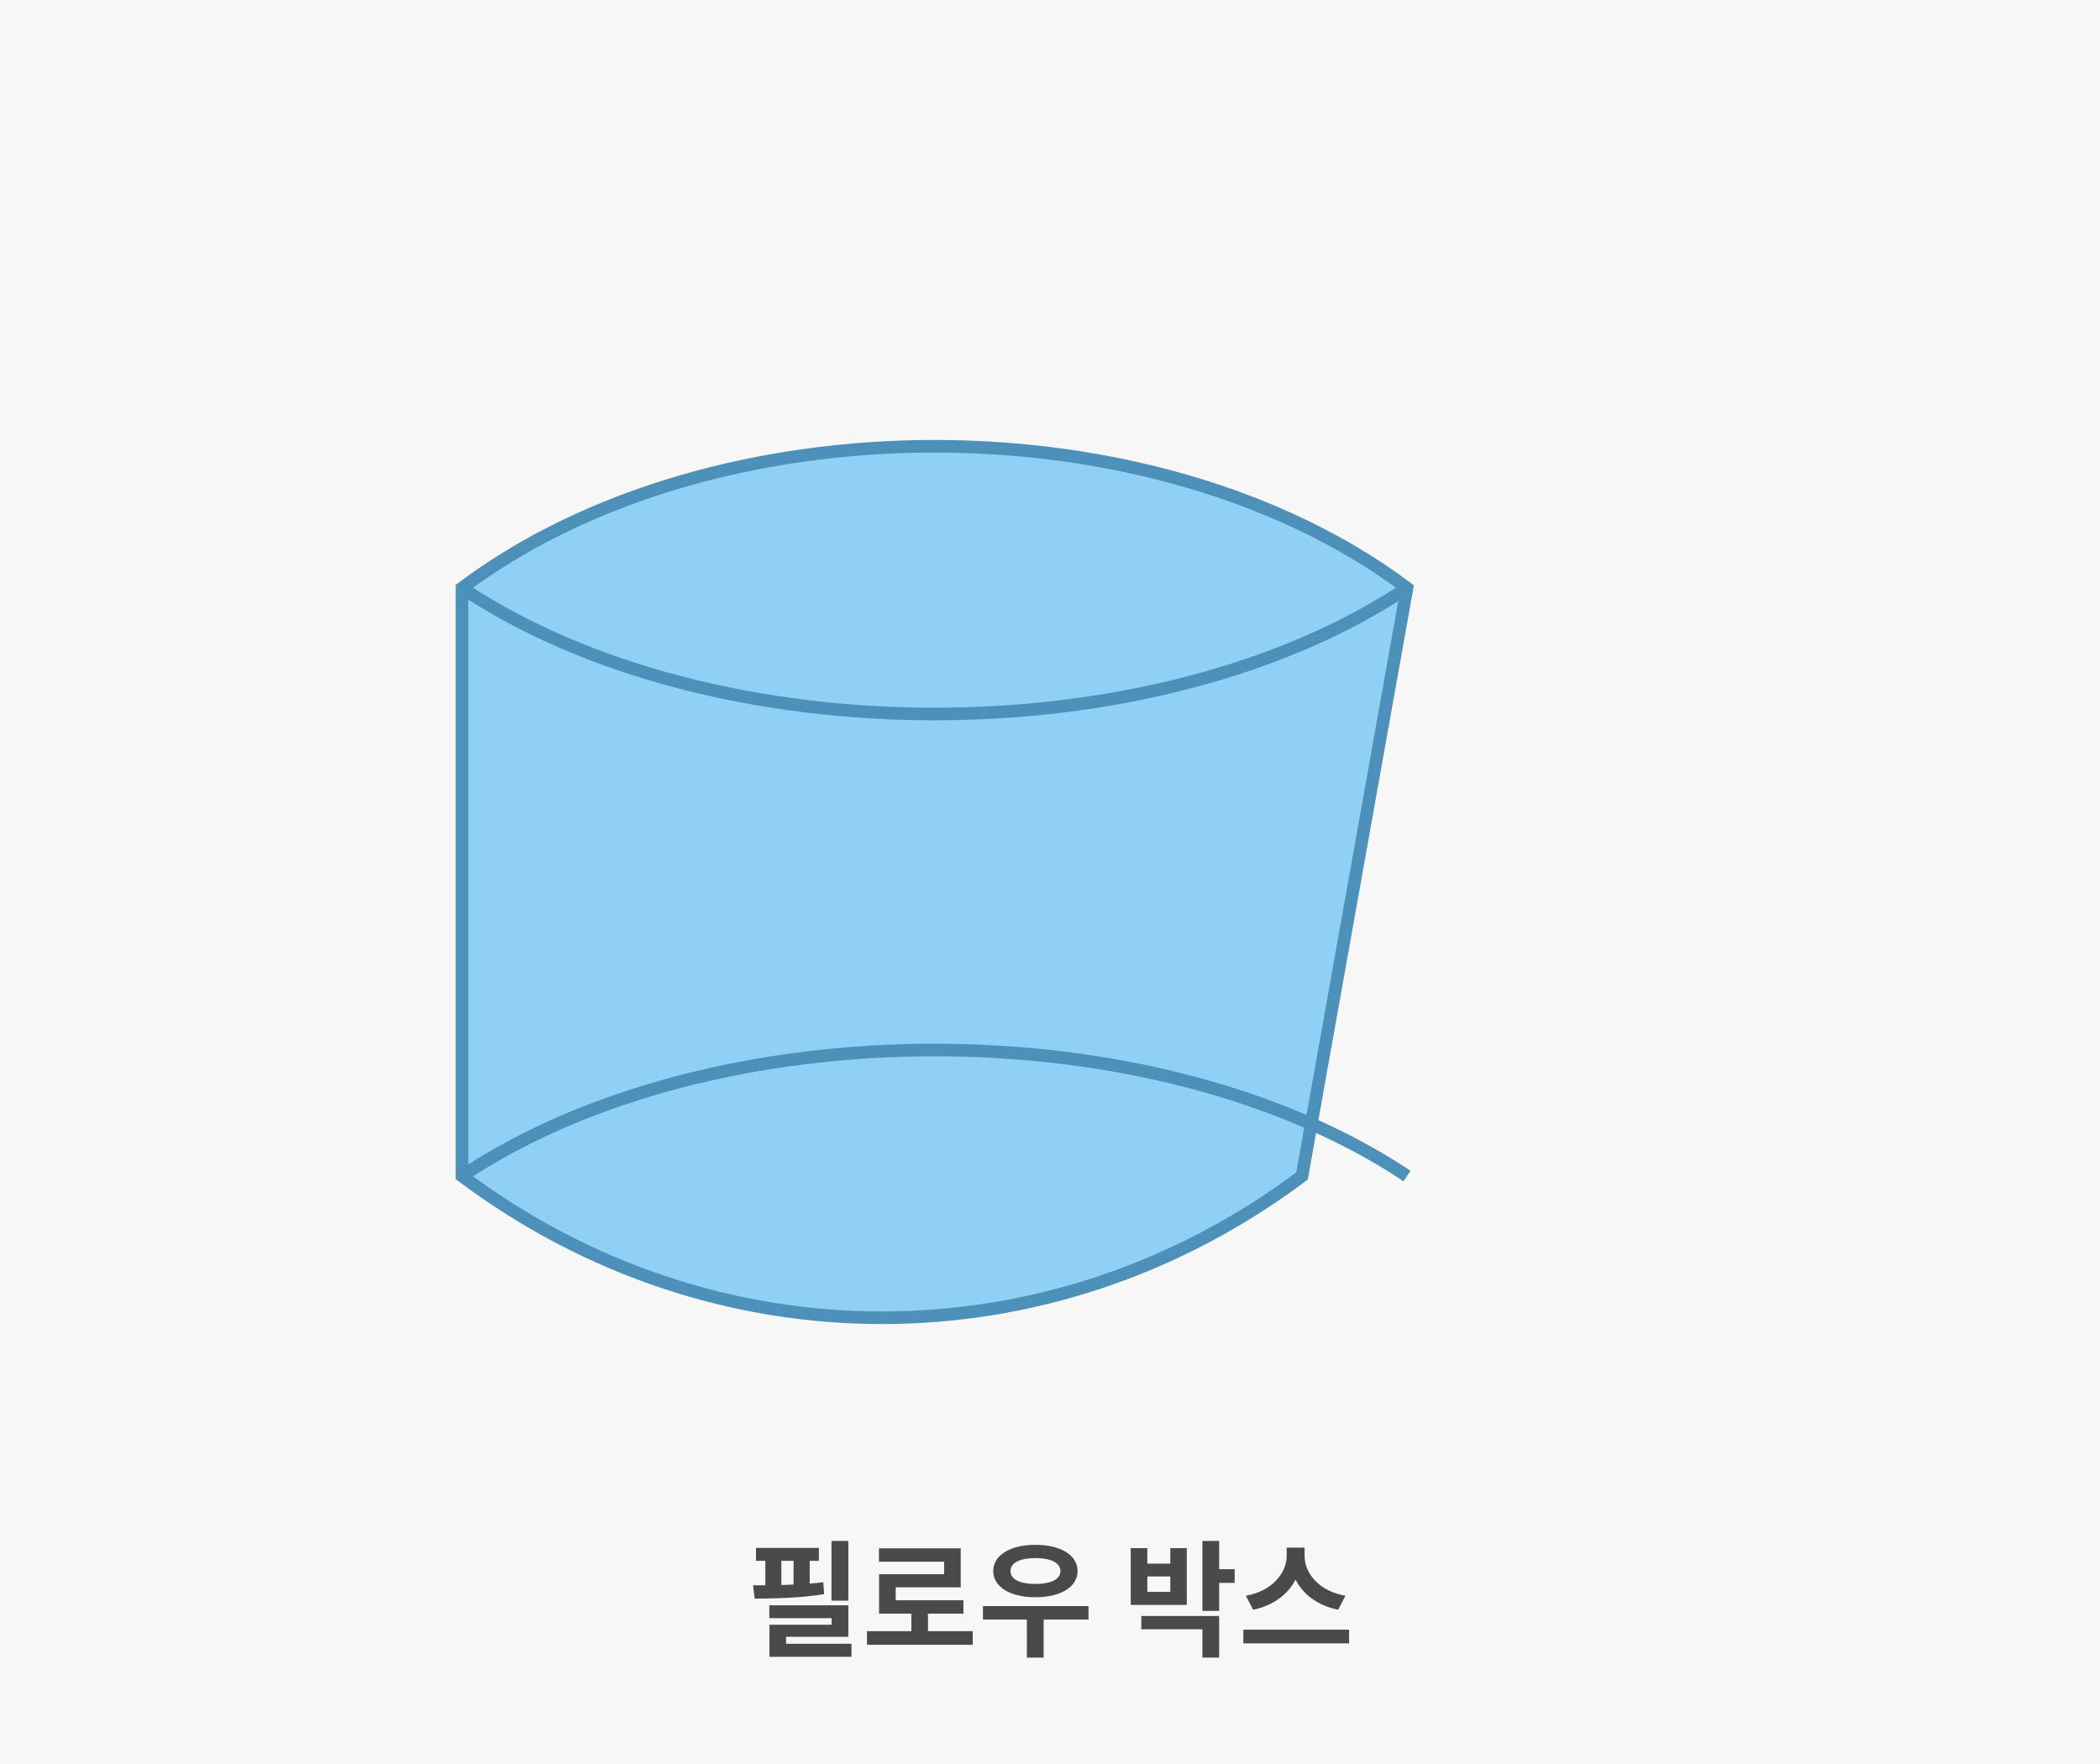
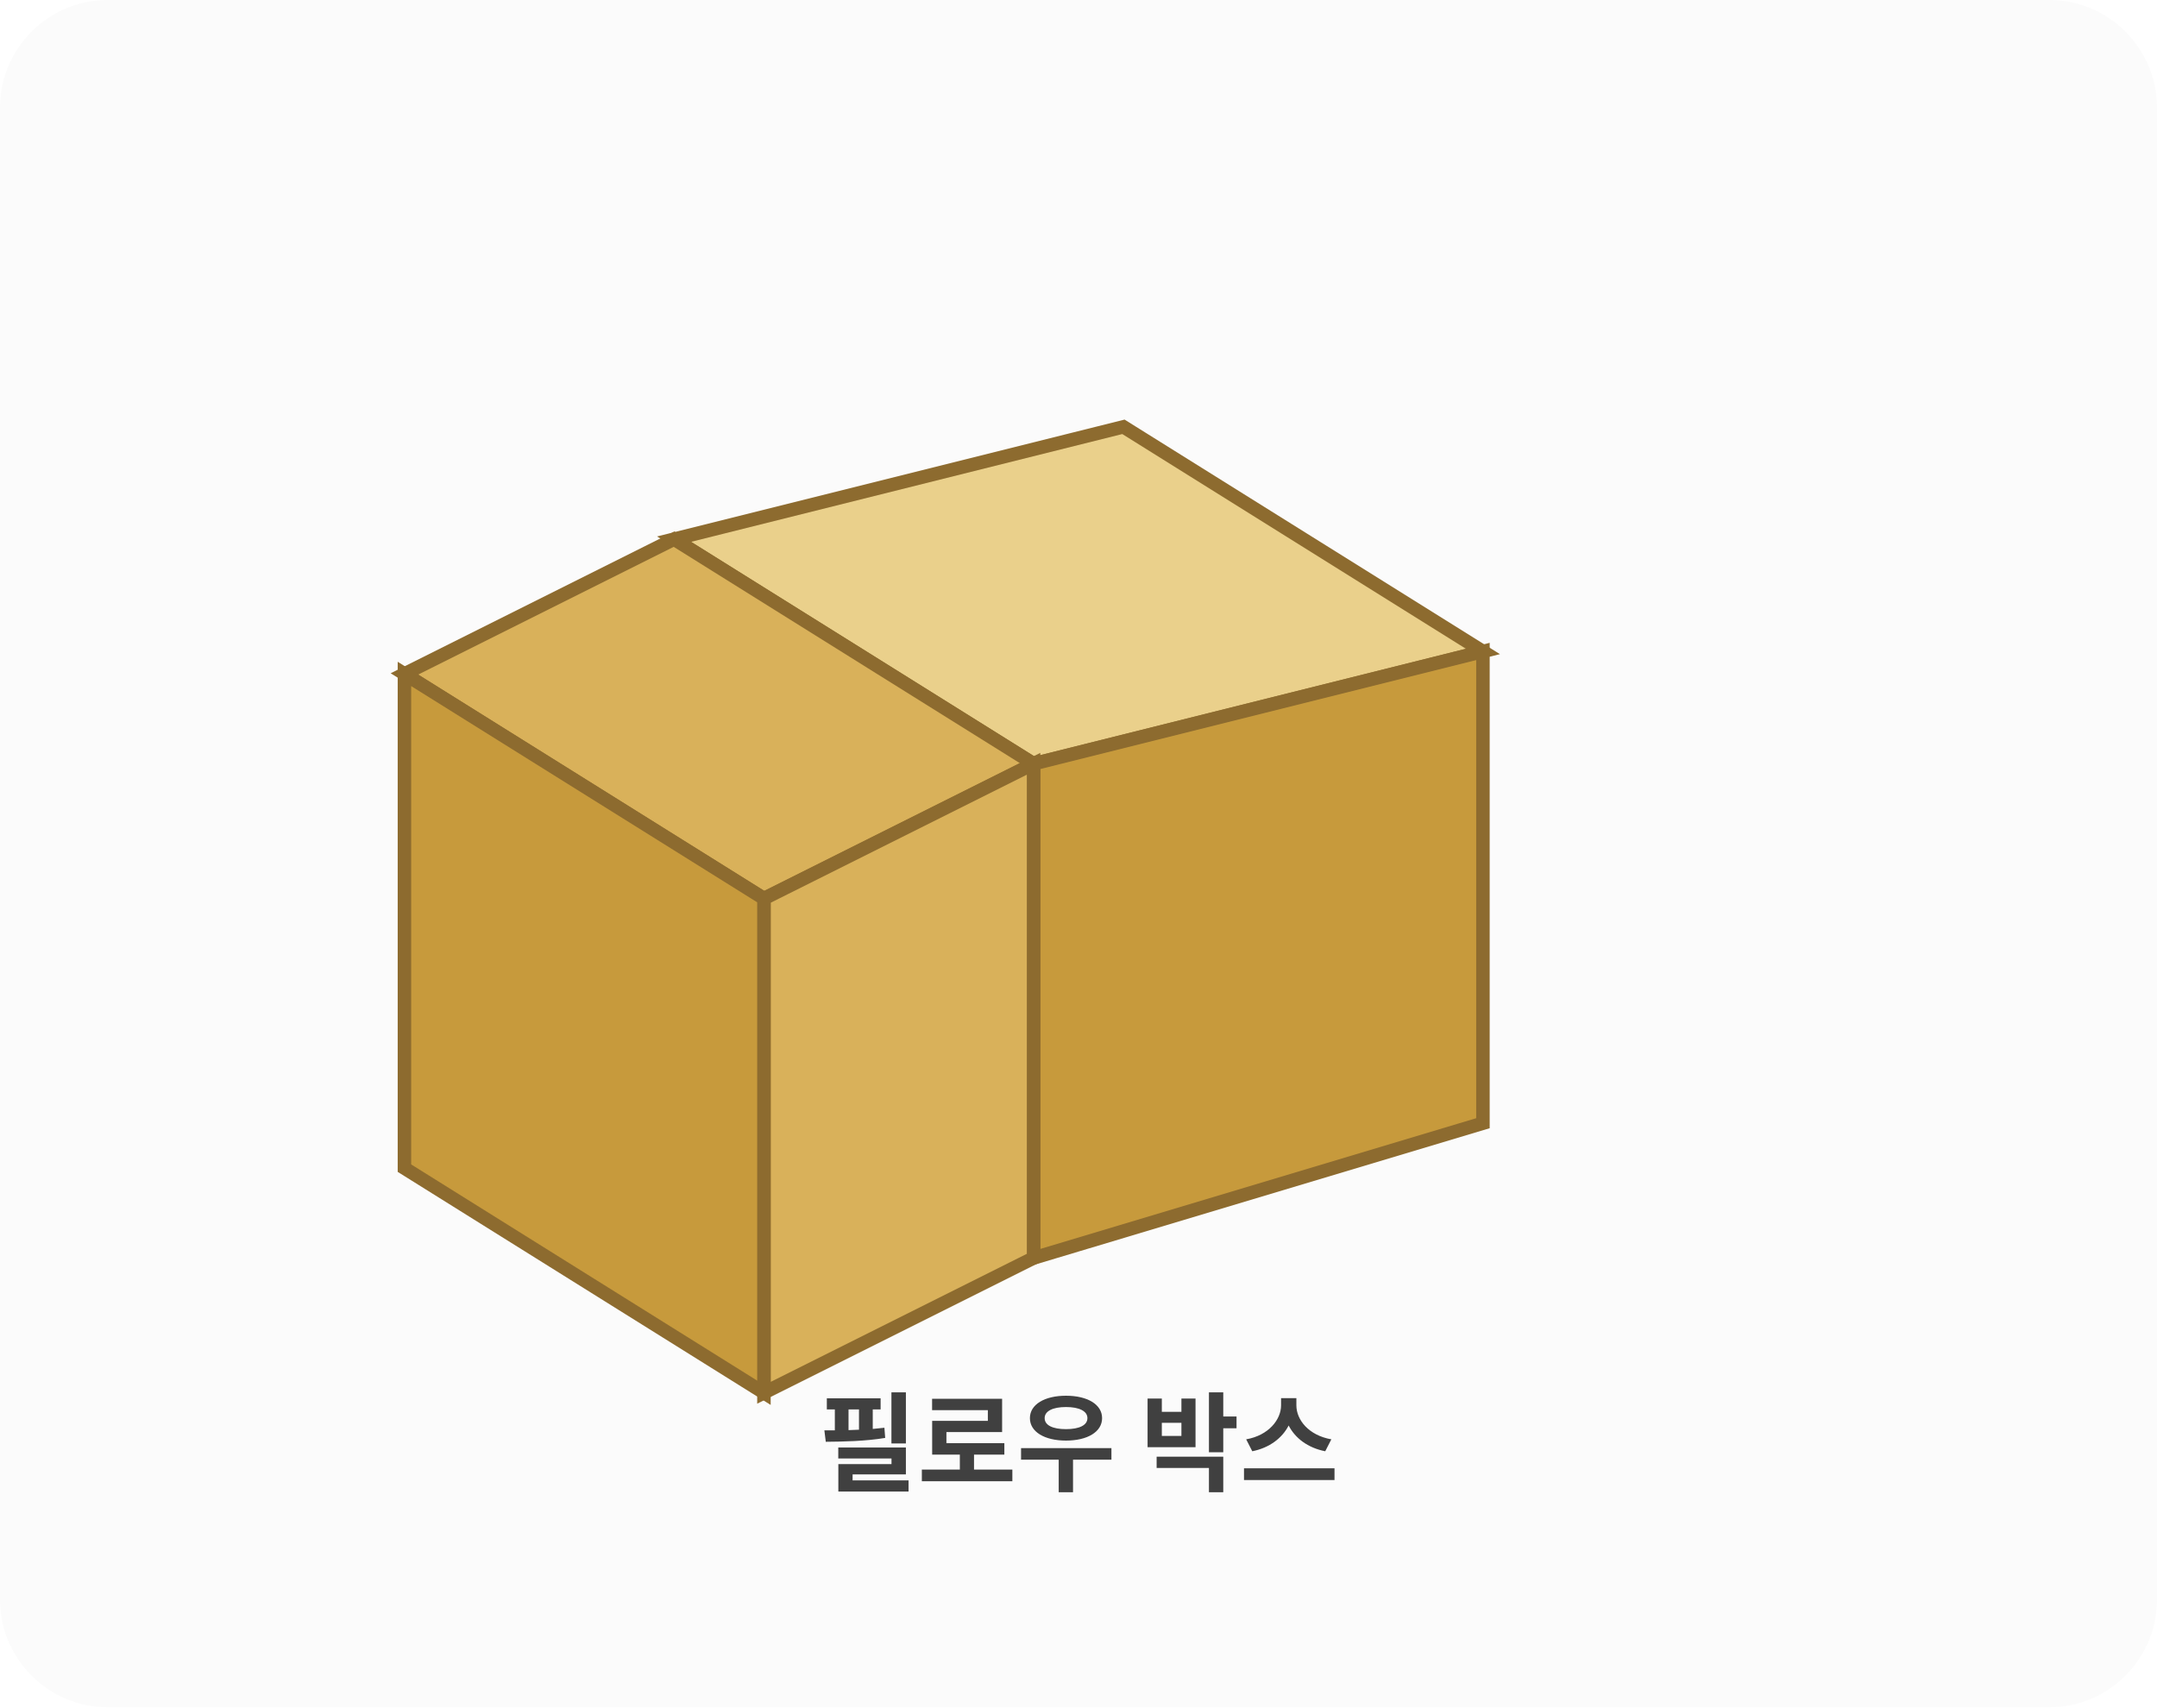
- <svg xmlns="http://www.w3.org/2000/svg" width="500" height="420" viewBox="0 0 500 420">
-   <rect width="500" height="420" fill="#f7f7f7" />
-   <path d="M110 140 C170 95, 275 95, 335 140 L310 280 C250 325, 170 325, 110 280 Z" fill="#8fd0f4" stroke="#4d91ba" stroke-width="3" />
-   <path d="M110 140 C170 180, 275 180, 335 140" fill="none" stroke="#4d91ba" stroke-width="3" />
-   <path d="M110 280 C170 240, 275 240, 335 280" fill="none" stroke="#4d91ba" stroke-width="3" />
-   <text x="250" y="392" text-anchor="middle" font-size="30" font-weight="700" fill="#4a4a4a">필로우 박스</text>
+ <svg xmlns="http://www.w3.org/2000/svg" width="480" height="380" viewBox="0 0 480 380">
+   <rect width="480" height="380" rx="24" fill="#fbfbfb" />
+   <polygon points="150,120 250,95 330,145 230,170" fill="#ead08b" stroke="#8d6b2f" stroke-width="3" />
+   <polygon points="90,150 150,120 230,170 170,200" fill="#d9b15a" stroke="#8d6b2f" stroke-width="3" />
+   <polygon points="230,170 330,145 330,250 230,280" fill="#c79a3c" stroke="#8d6b2f" stroke-width="3" />
+   <polygon points="170,200 230,170 230,280 170,310" fill="#d9b15a" stroke="#8d6b2f" stroke-width="3" />
+   <polygon points="90,150 170,200 170,310 90,260" fill="#c79a3c" stroke="#8d6b2f" stroke-width="3" />
+   <text x="240" y="330" text-anchor="middle" font-size="24" font-weight="800" fill="#404040">필로우 박스</text>
</svg>
